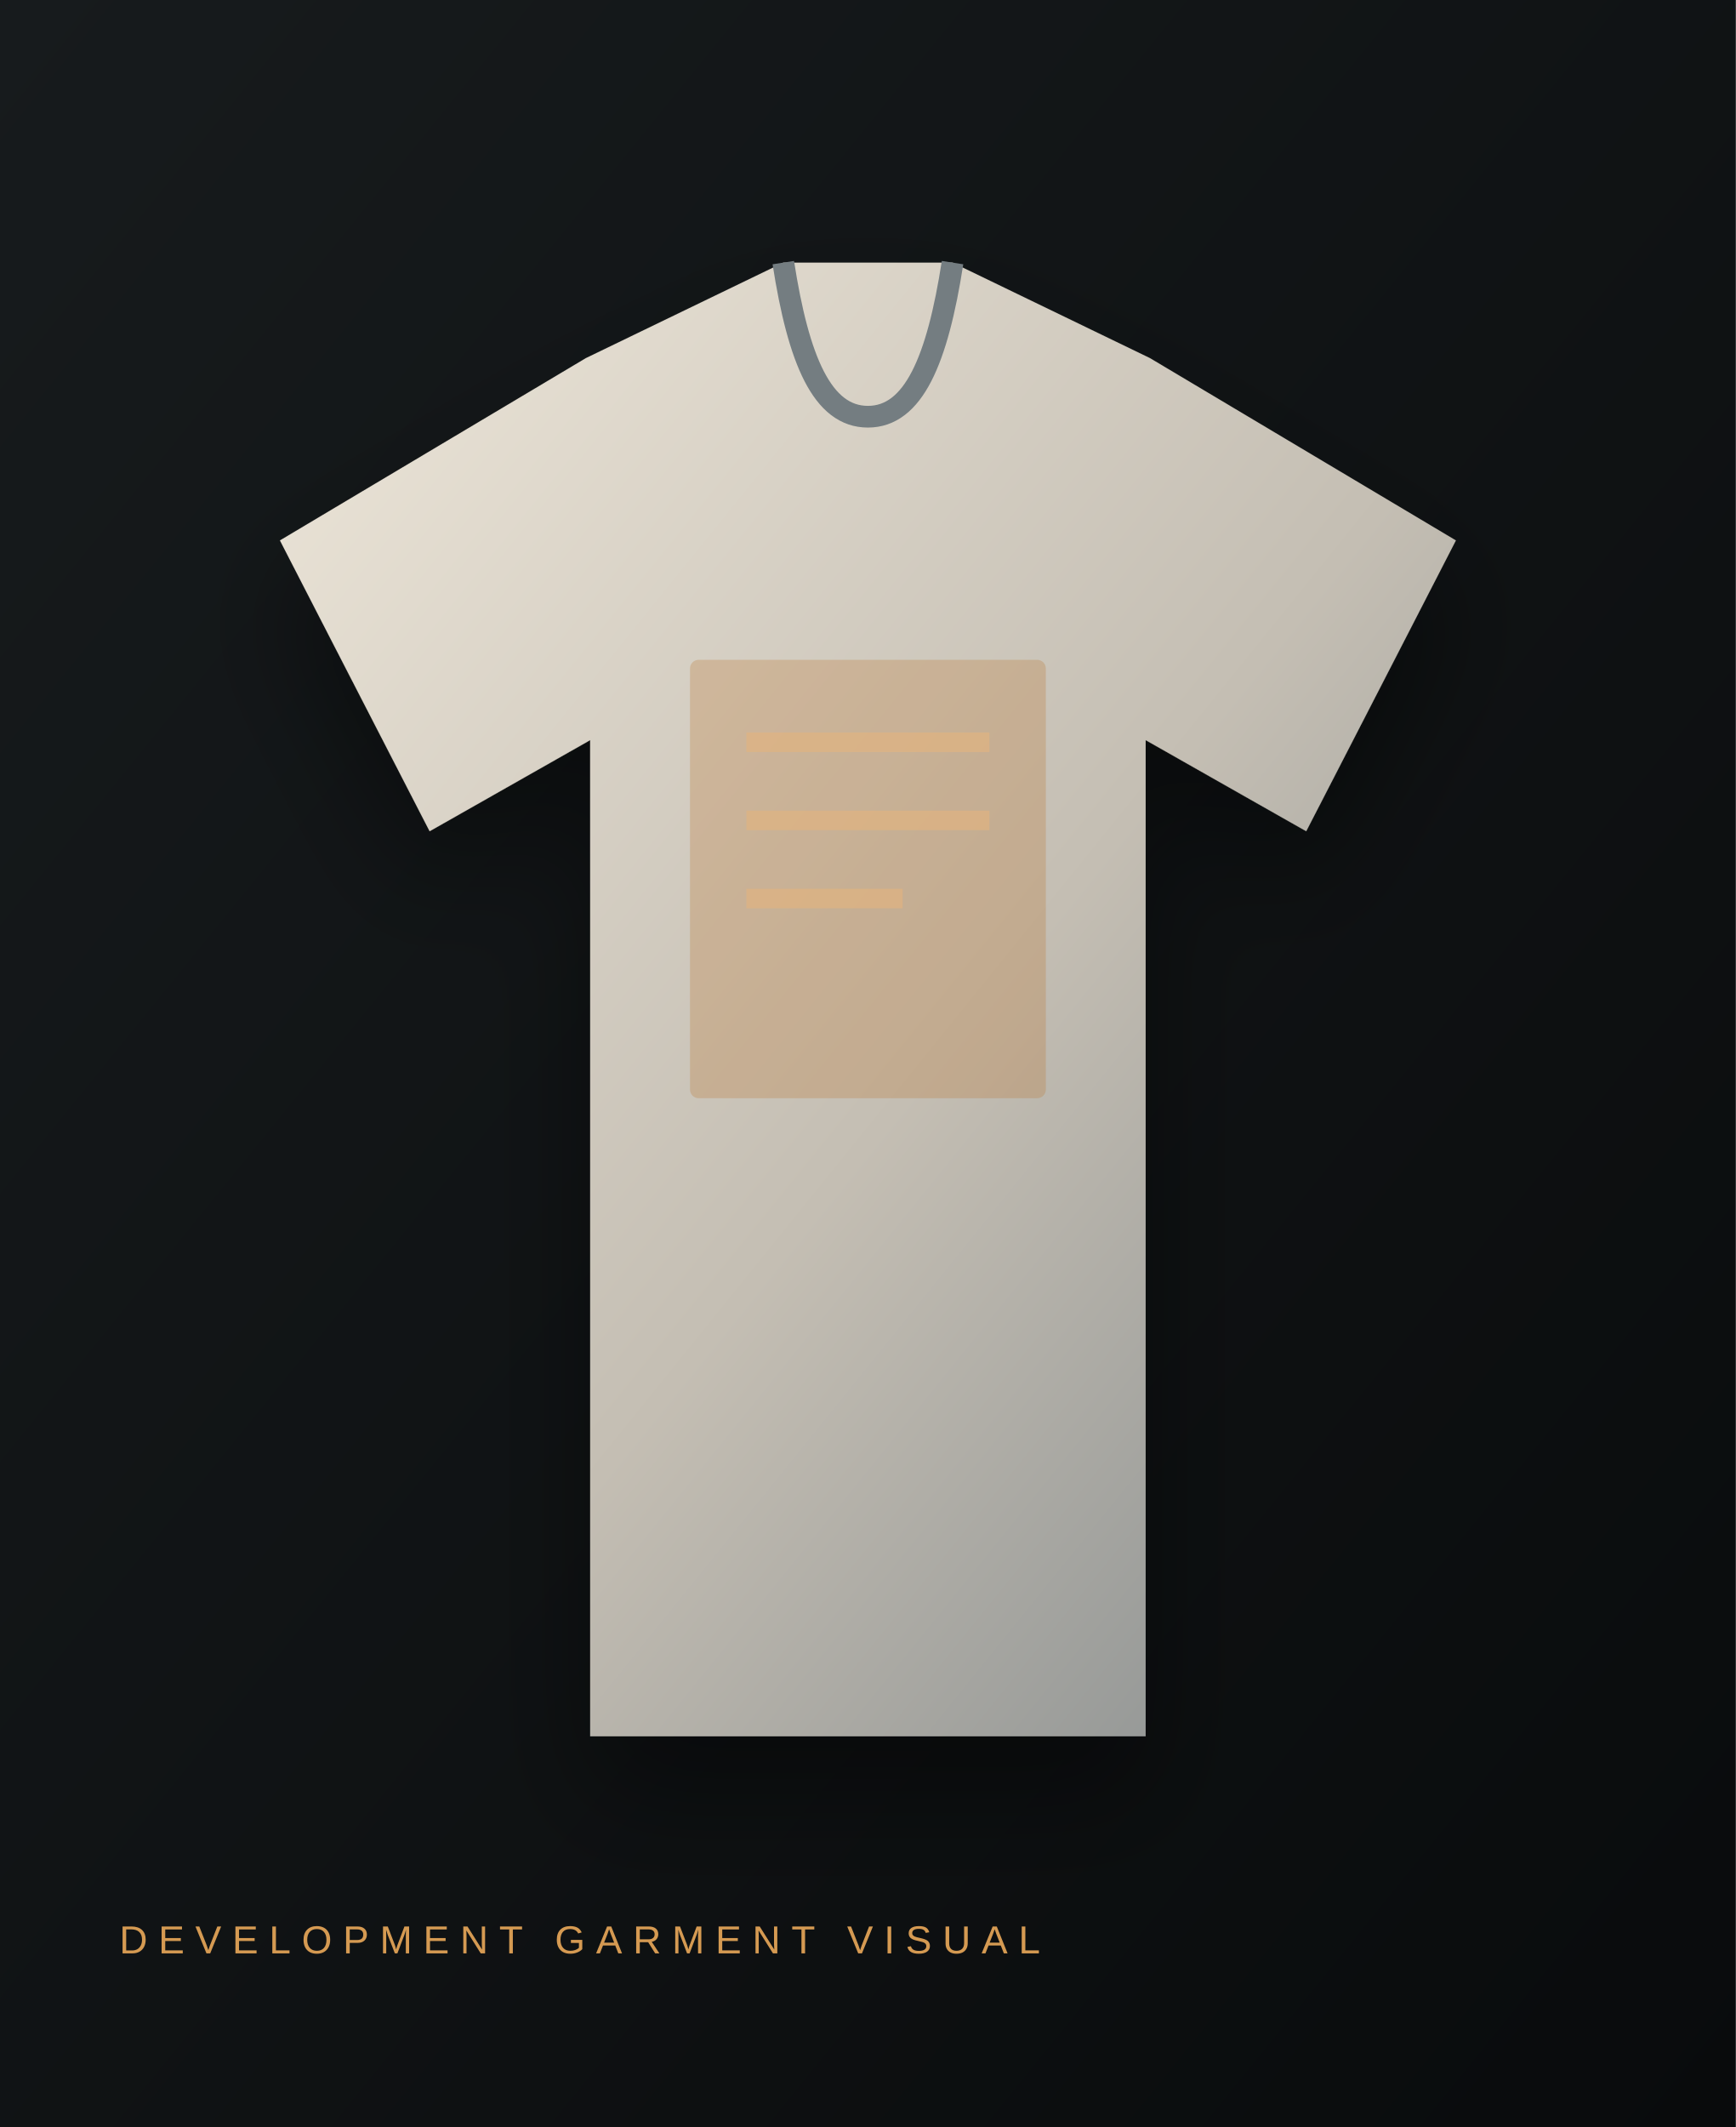
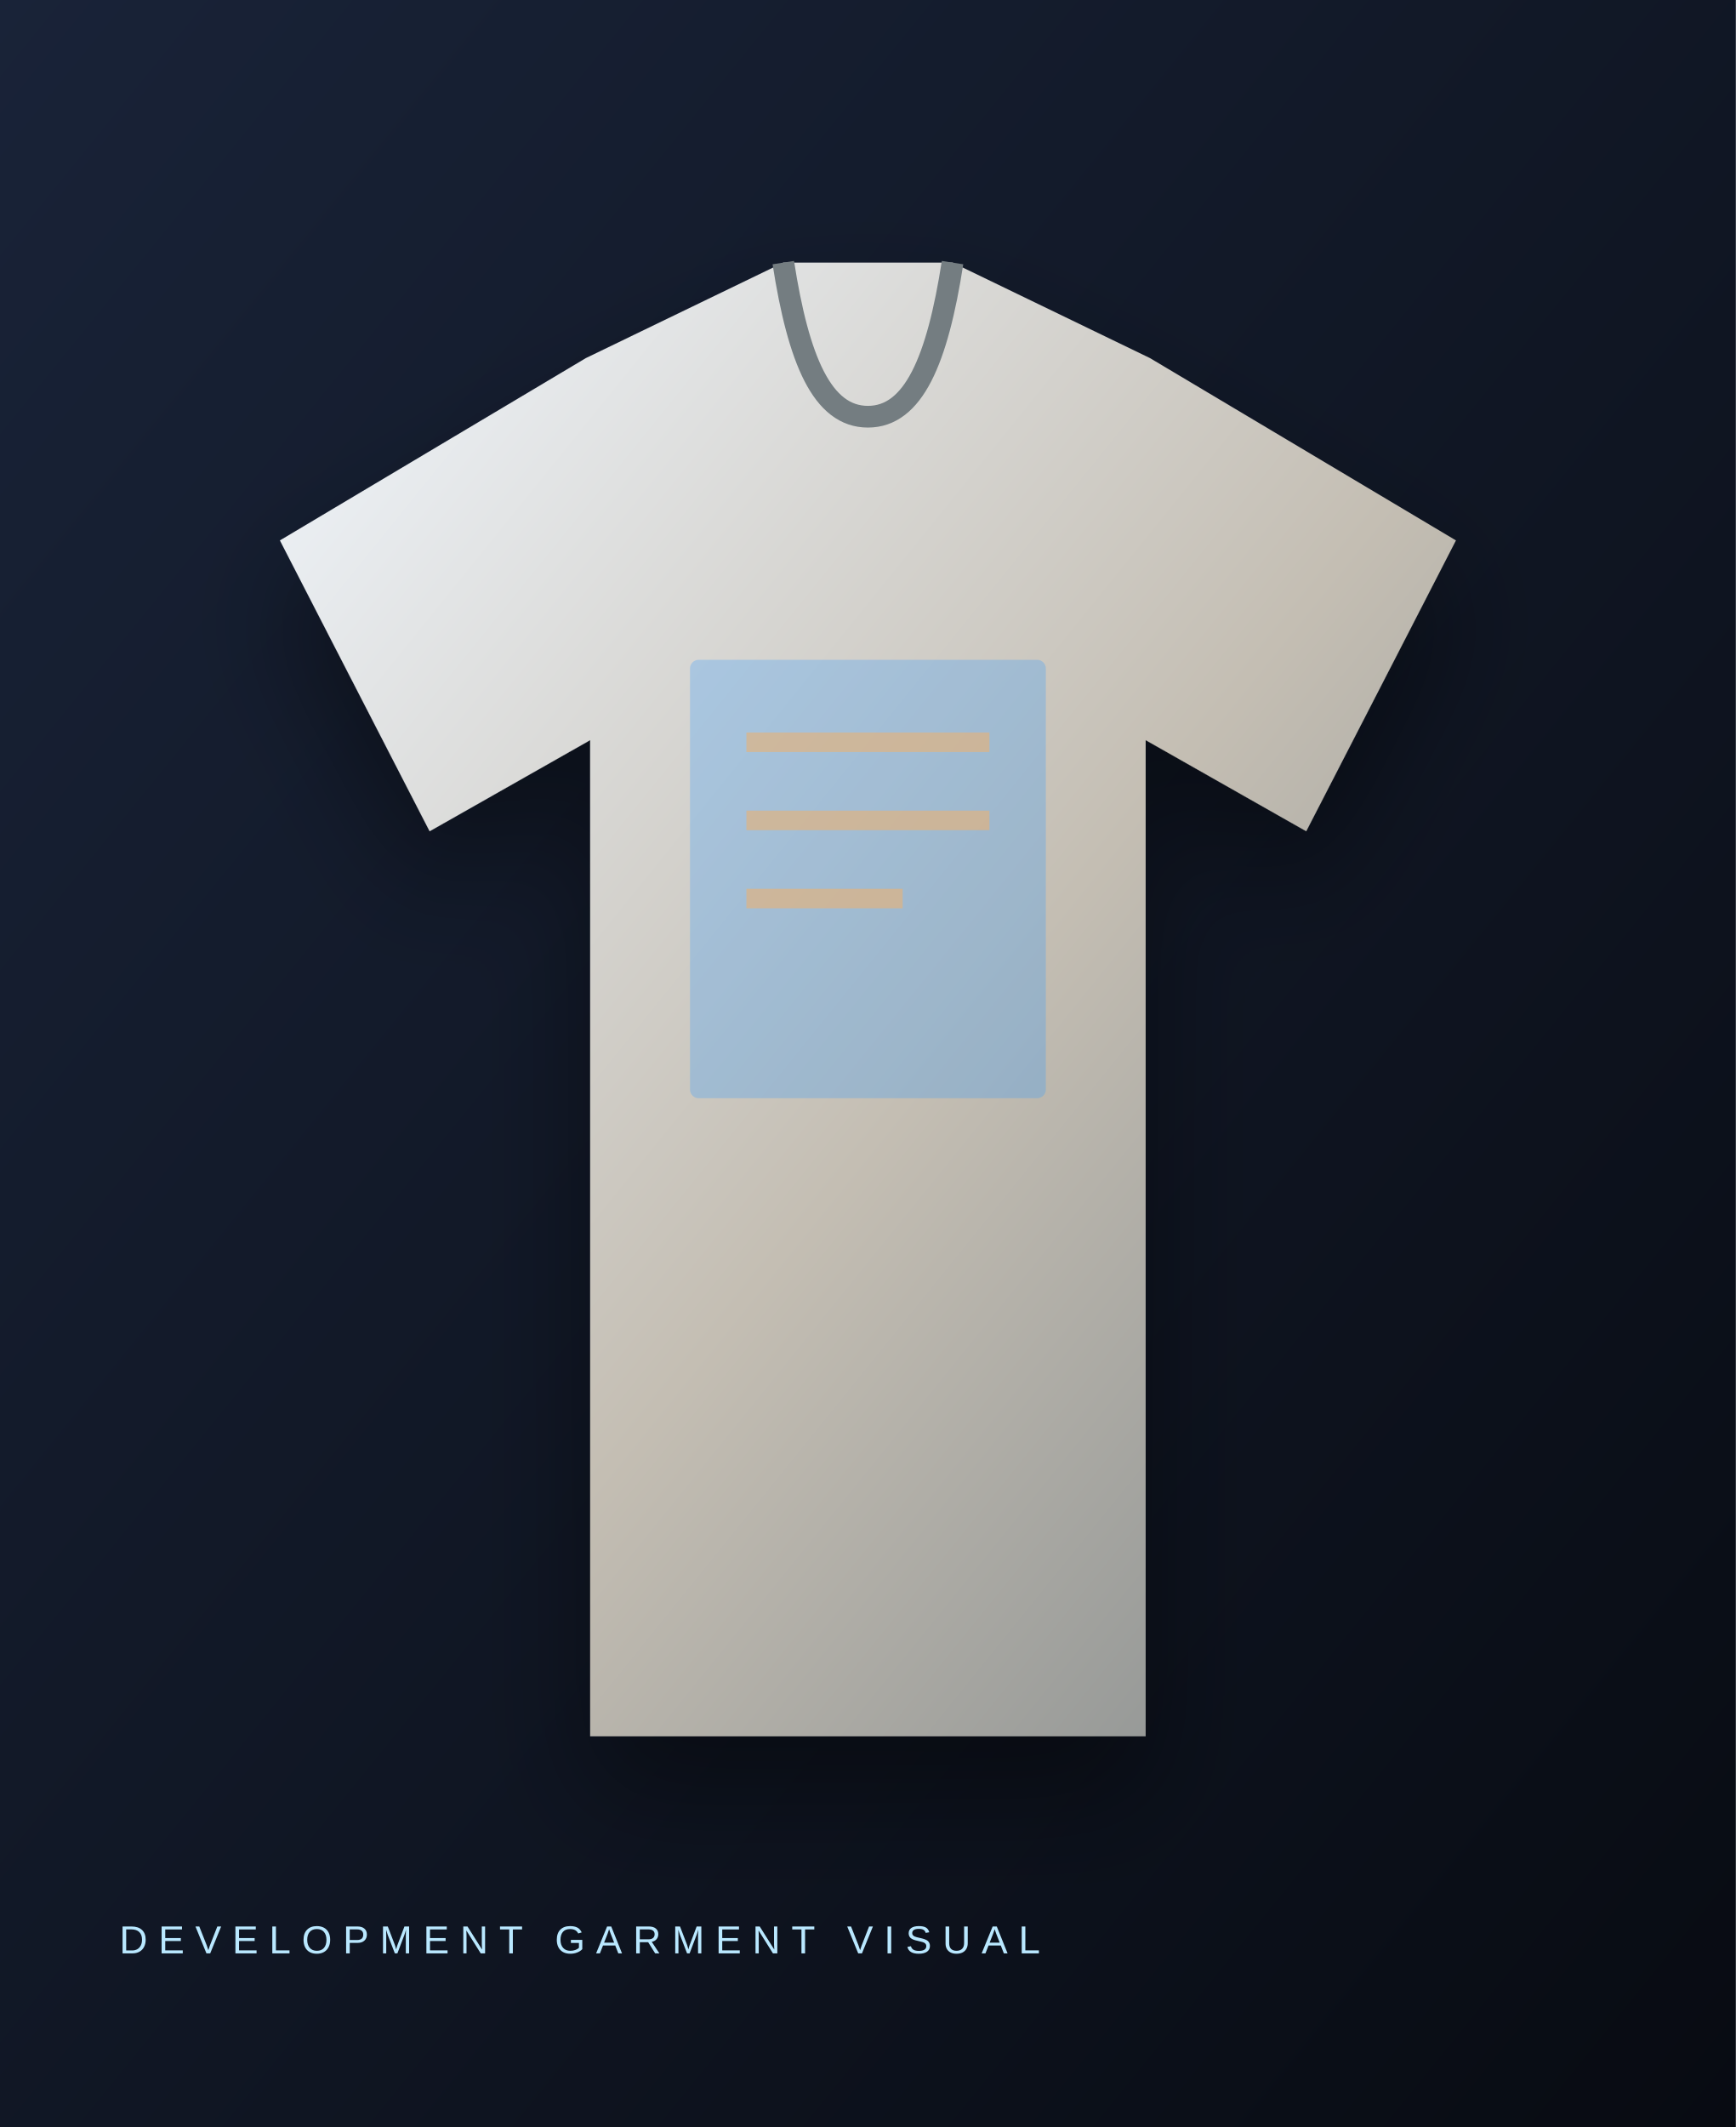
<svg xmlns="http://www.w3.org/2000/svg" viewBox="0 0 800 980" role="img" aria-labelledby="title desc">
  <defs>
    <linearGradient id="bg" x1="0" y1="0" x2="1" y2="1">
-       <stop stop-color="#171b1d" />
-       <stop offset="1" stop-color="#090b0c" />
+       <stop stop-color="#192338" />
+       <stop offset="1" stop-color="#080b12" />
    </linearGradient>
    <linearGradient id="cloth" x1="0" y1="0" x2="1" y2="1">
-       <stop stop-color="#eee7da" />
+       <stop stop-color="#f2f8ff" />
      <stop offset=".55" stop-color="#c4beb3" />
      <stop offset="1" stop-color="#858b8d" />
    </linearGradient>
    <filter id="shadow">
      <feDropShadow dx="0" dy="28" stdDeviation="26" flood-opacity=".4" />
    </filter>
  </defs>
  <rect width="800" height="980" fill="url(#bg)" />
  <path d="M270 165l91-44h78l91 44 141 84-69 134-74-42v459H272V341l-74 42-69-134 141-84z" fill="url(#cloth)" filter="url(#shadow)" />
  <path d="M361 121c7 45 18 71 39 71s32-26 39-71" fill="none" stroke="#747d81" stroke-width="10" />
-   <rect x="318" y="304" width="164" height="202" rx="4" fill="#b97732" opacity=".28" />
+   <rect x="318" y="304" width="164" height="202" rx="4" fill="#339cff" opacity=".28" />
  <path d="M344 342h112M344 378h112M344 414h72" stroke="#e0b37f" opacity=".68" stroke-width="9" />
-   <text x="55" y="900" fill="#d59a52" font-family="Arial,sans-serif" font-size="18" letter-spacing="5">DEVELOPMENT GARMENT VISUAL</text>
+   <text x="55" y="900" fill="#b9e8ff" font-family="Arial,sans-serif" font-size="18" letter-spacing="5">DEVELOPMENT GARMENT VISUAL</text>
</svg>
